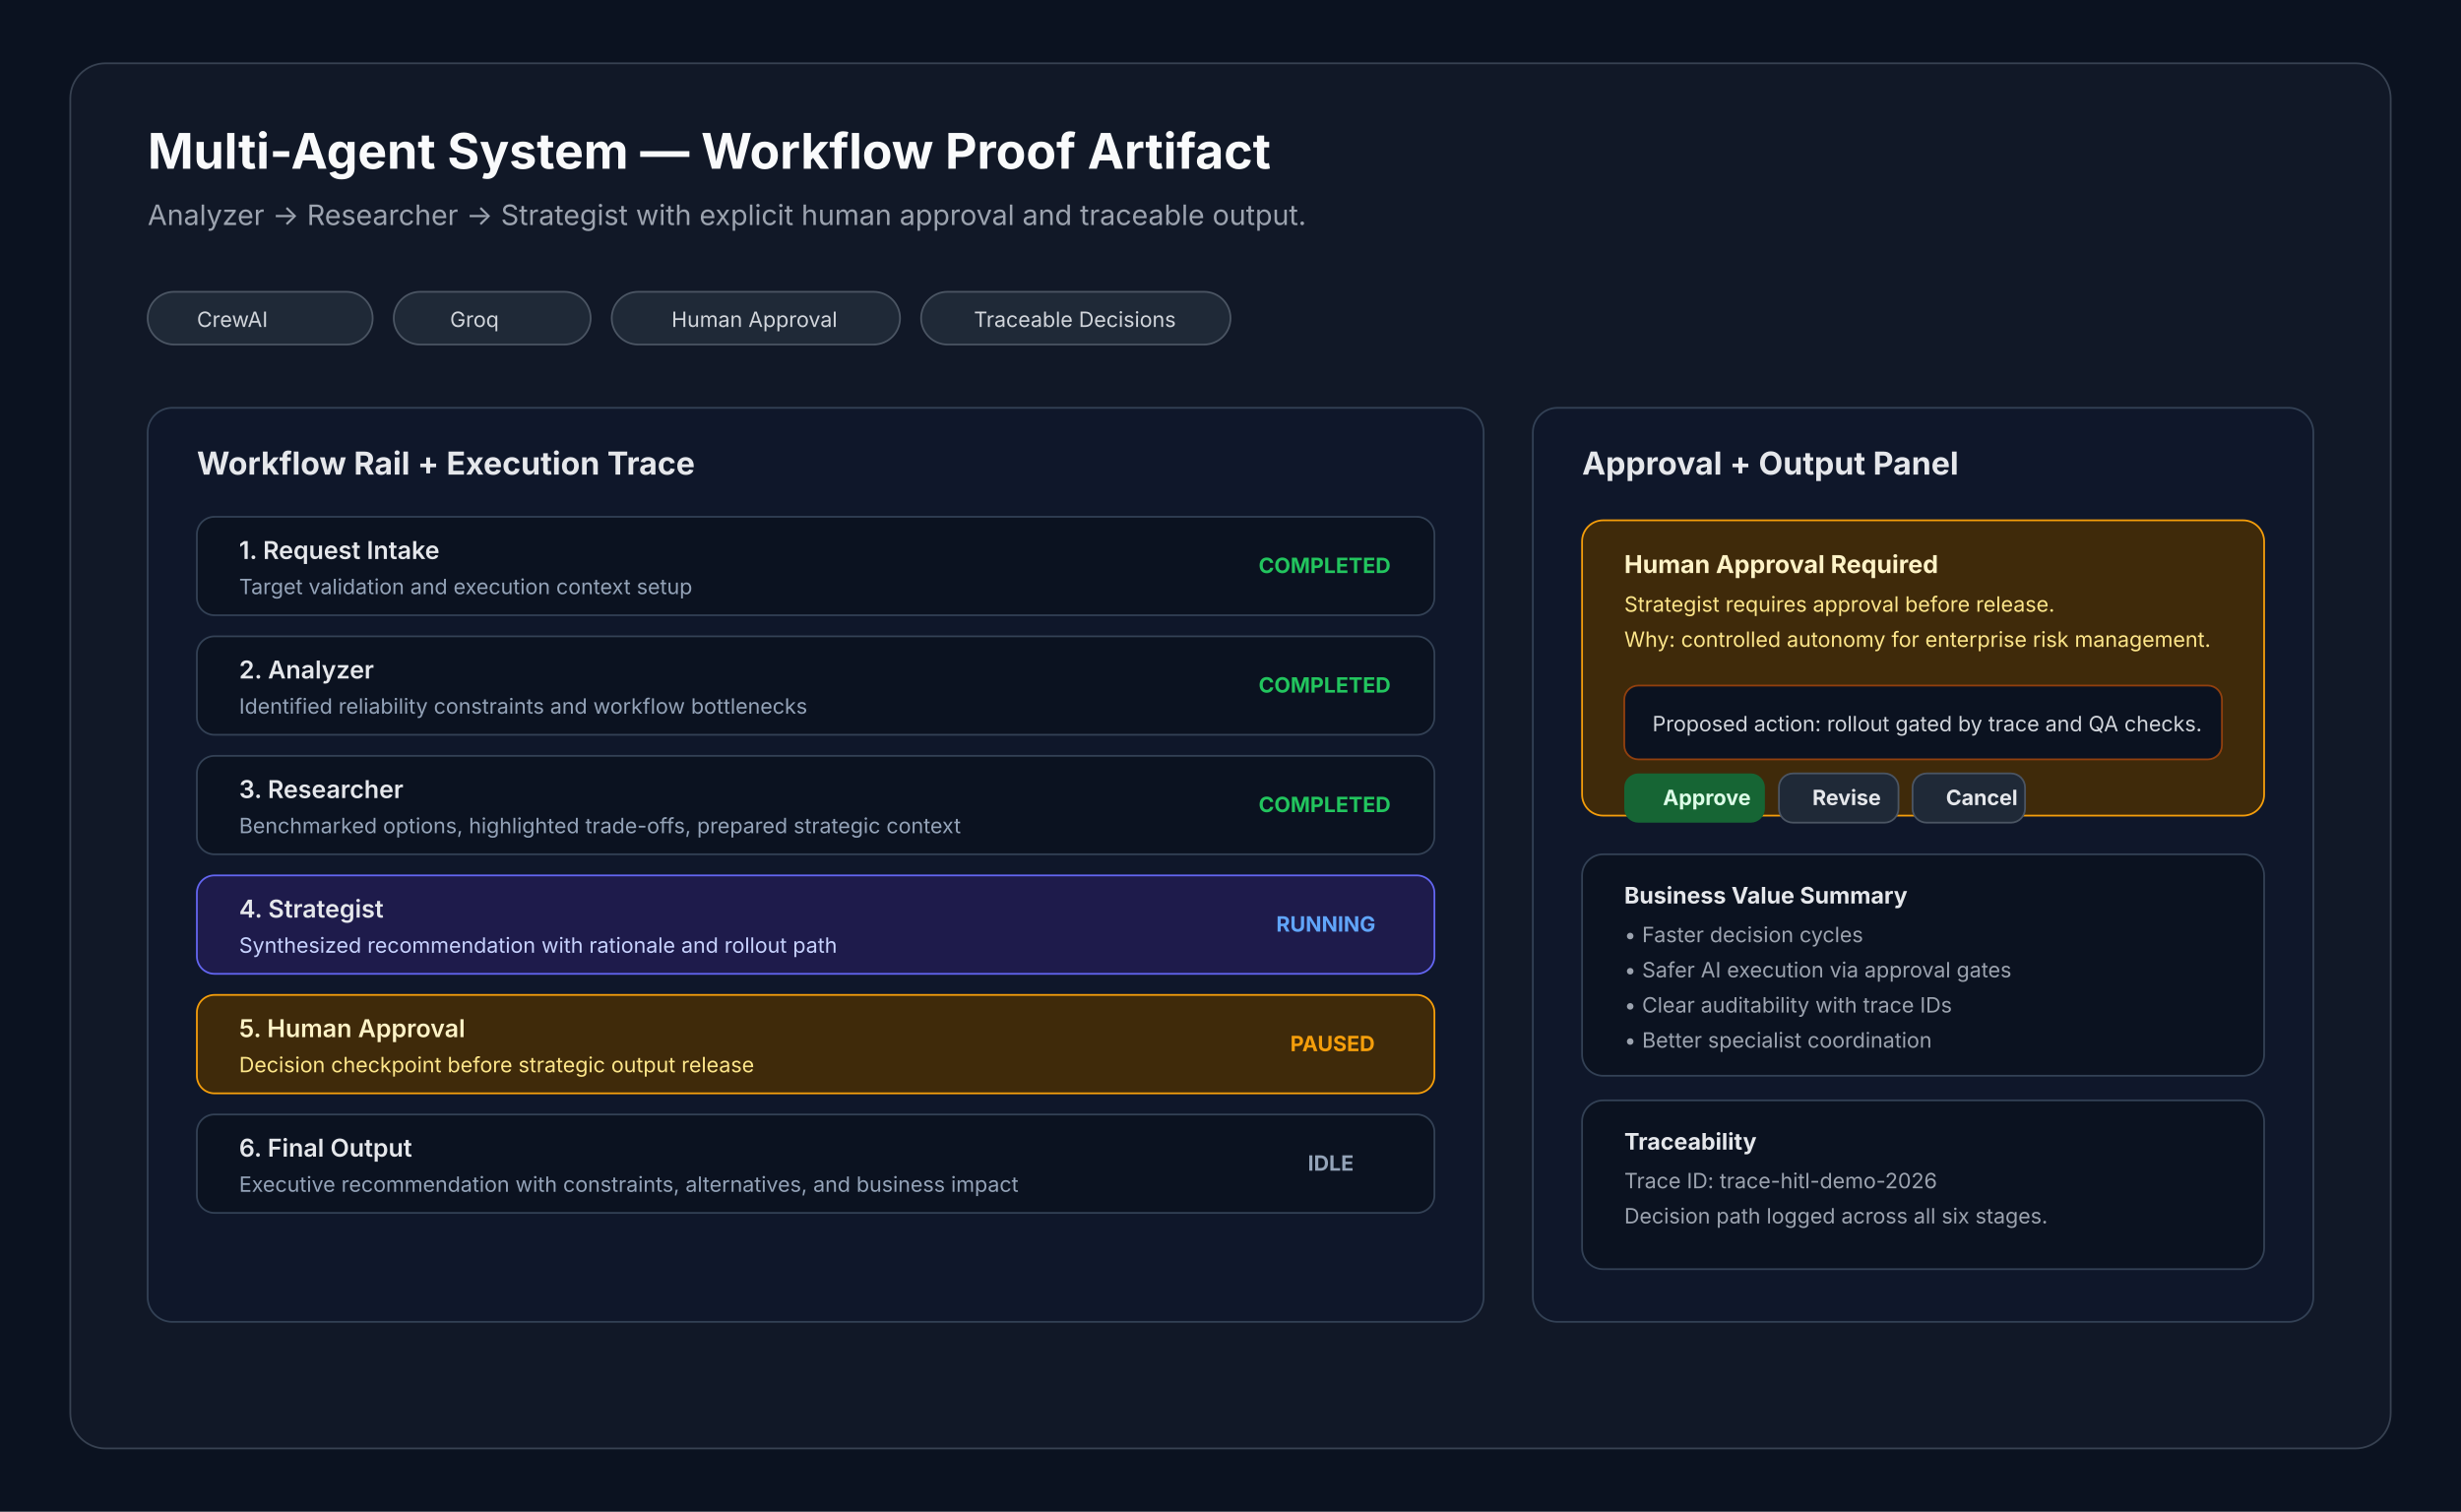
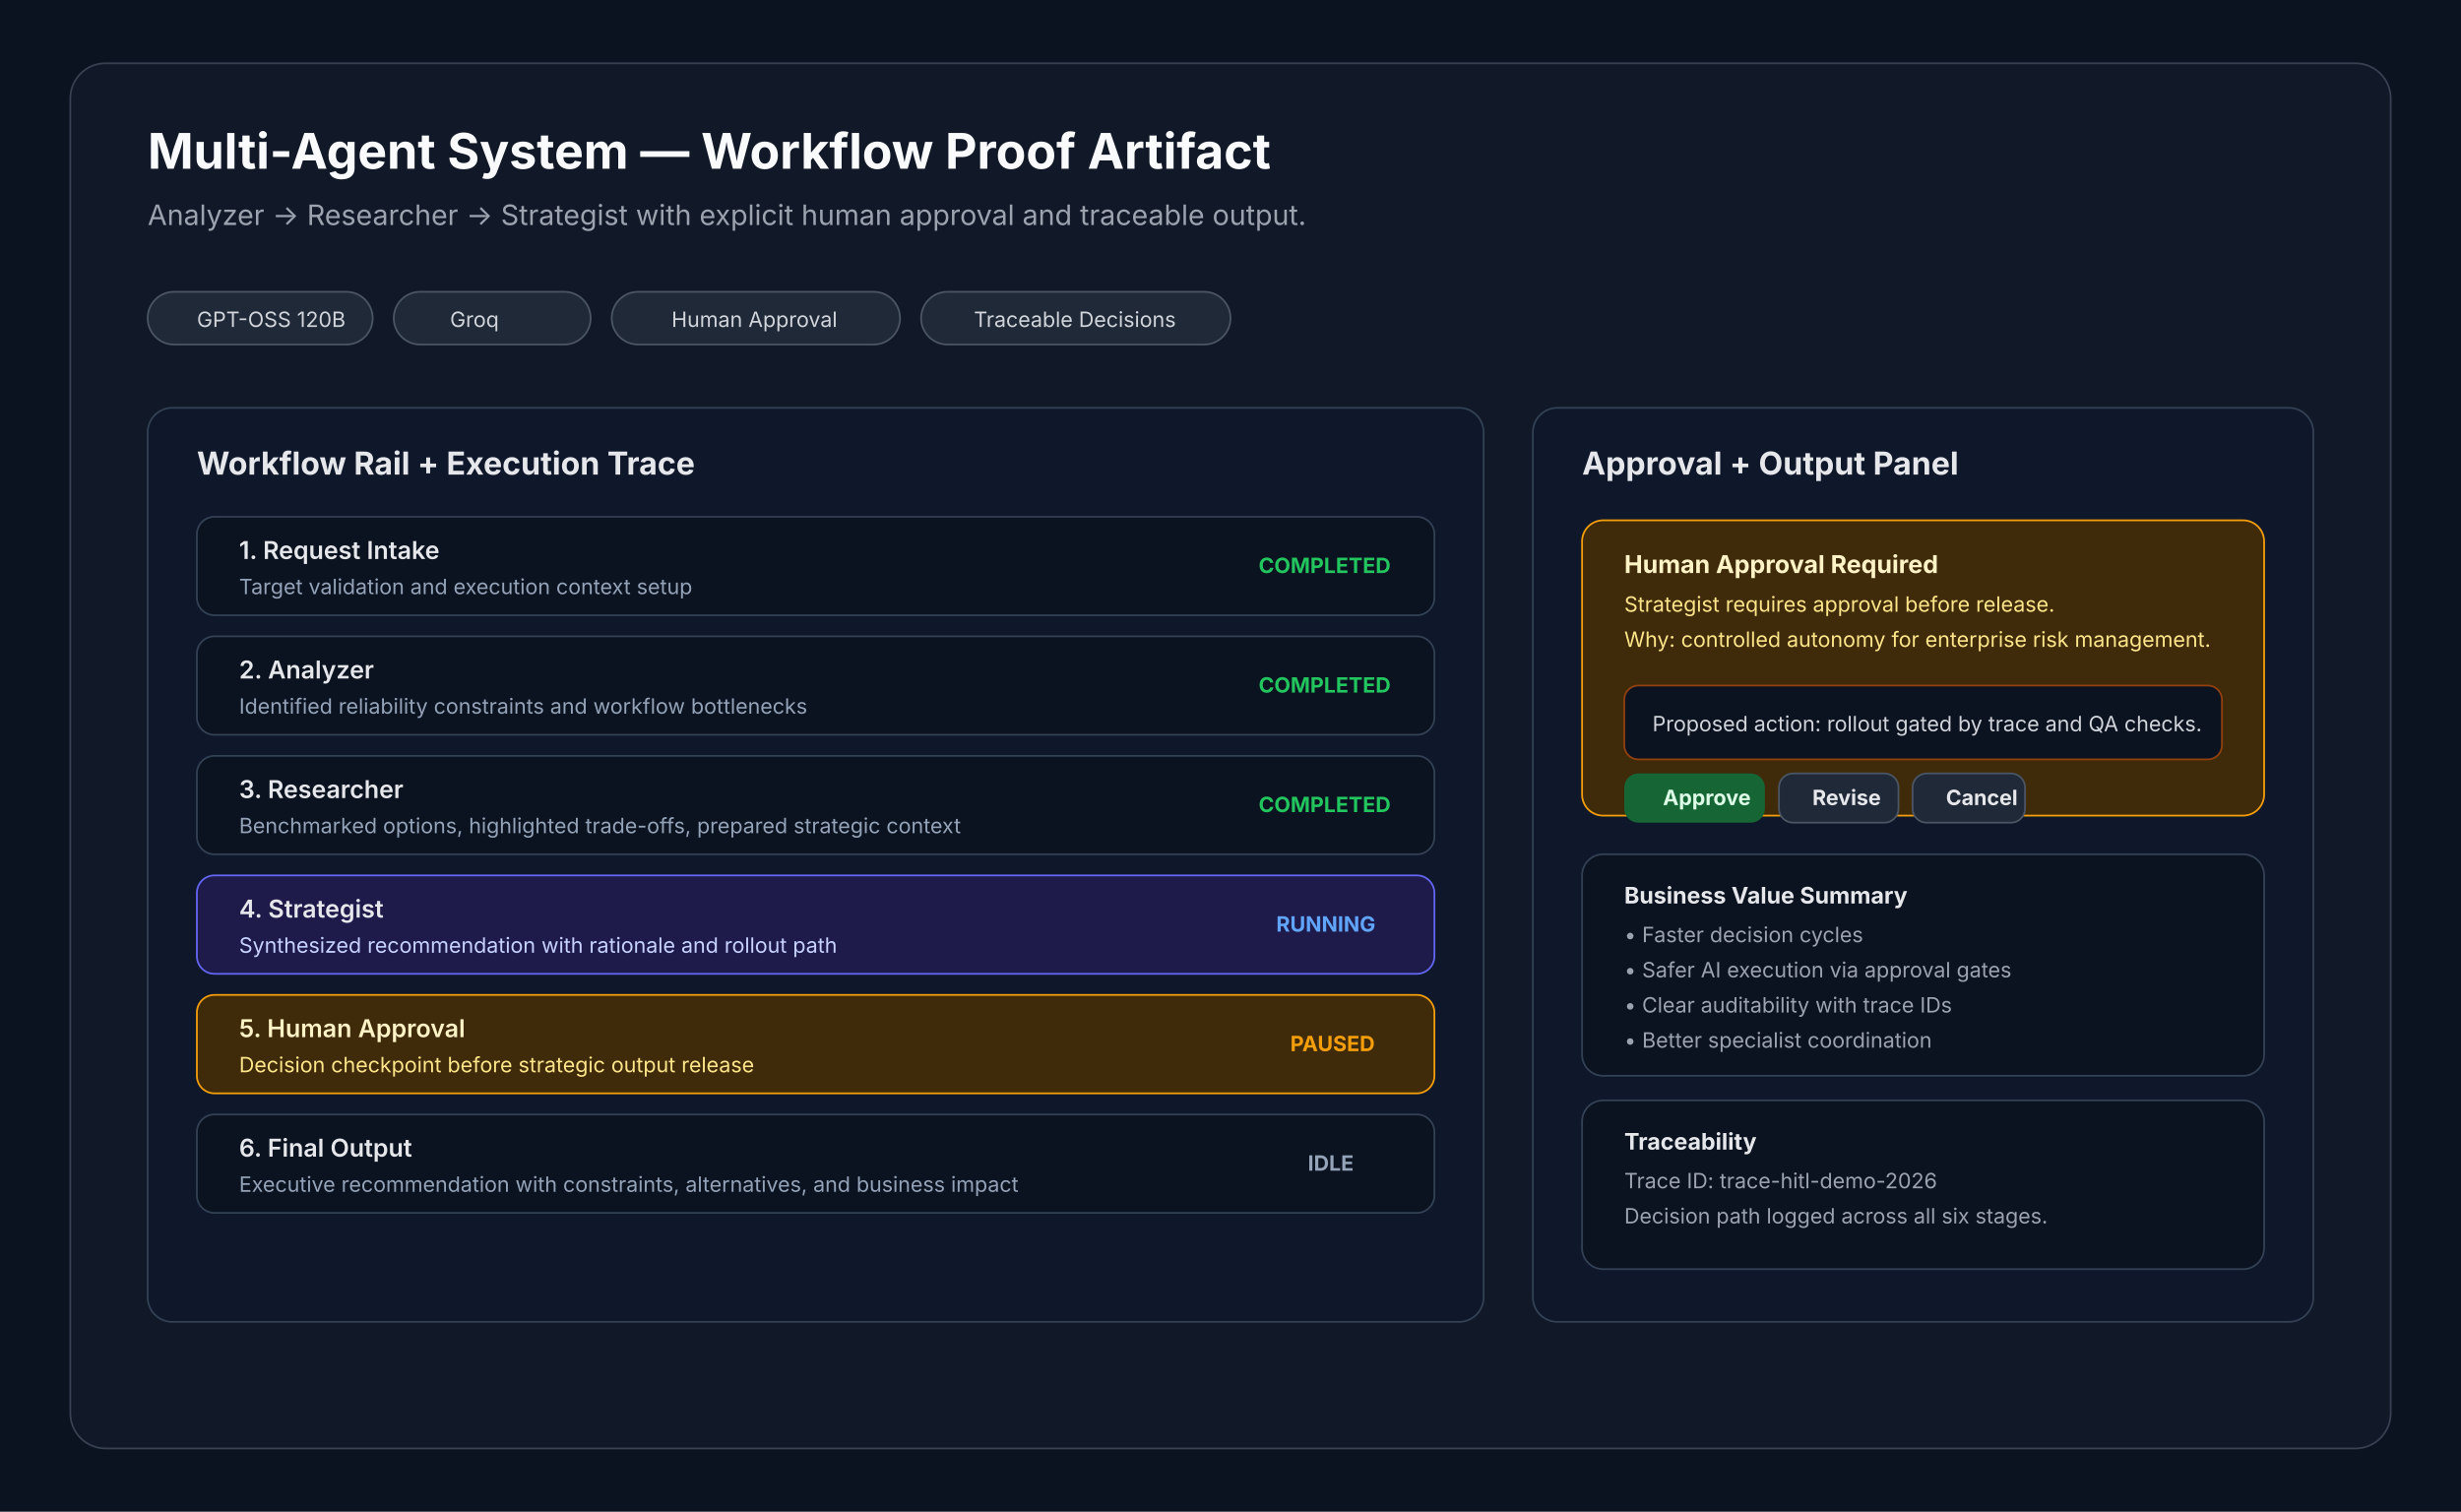
<svg xmlns="http://www.w3.org/2000/svg" width="1400" height="860" viewBox="0 0 1400 860" fill="none" role="img" aria-label="Multi-Agent workflow proof artifact with human approval checkpoint">
  <rect width="1400" height="860" fill="#0B1220" />
  <rect x="40" y="36" width="1320" height="788" rx="20" fill="#111827" stroke="#374151" />
  <text x="84" y="96" fill="#F9FAFB" font-family="Inter, Arial, sans-serif" font-size="28" font-weight="700">Multi-Agent System — Workflow Proof Artifact</text>
  <text x="84" y="128" fill="#9CA3AF" font-family="Inter, Arial, sans-serif" font-size="16">Analyzer → Researcher → Strategist with explicit human approval and traceable output.</text>
  <rect x="84" y="166" width="128" height="30" rx="15" fill="#1F2937" stroke="#4B5563" />
-   <text x="112" y="186" fill="#D1D5DB" font-family="Inter, Arial, sans-serif" font-size="12">CrewAI</text>
+   <text x="112" y="186" fill="#D1D5DB" font-family="Inter, Arial, sans-serif" font-size="12">GPT-OSS 120B</text>
  <rect x="224" y="166" width="112" height="30" rx="15" fill="#1F2937" stroke="#4B5563" />
  <text x="256" y="186" fill="#D1D5DB" font-family="Inter, Arial, sans-serif" font-size="12">Groq</text>
  <rect x="348" y="166" width="164" height="30" rx="15" fill="#1F2937" stroke="#4B5563" />
  <text x="382" y="186" fill="#D1D5DB" font-family="Inter, Arial, sans-serif" font-size="12">Human Approval</text>
  <rect x="524" y="166" width="176" height="30" rx="15" fill="#1F2937" stroke="#4B5563" />
  <text x="554" y="186" fill="#D1D5DB" font-family="Inter, Arial, sans-serif" font-size="12">Traceable Decisions</text>
  <rect x="84" y="232" width="760" height="520" rx="14" fill="#0F172A" stroke="#334155" />
  <text x="112" y="270" fill="#E5E7EB" font-family="Inter, Arial, sans-serif" font-size="18" font-weight="700">Workflow Rail + Execution Trace</text>
  <rect x="112" y="294" width="704" height="56" rx="10" fill="#0B1220" stroke="#334155" />
  <text x="136" y="318" fill="#E5E7EB" font-family="Inter, Arial, sans-serif" font-size="14" font-weight="600">1. Request Intake</text>
  <text x="136" y="338" fill="#94A3B8" font-family="Inter, Arial, sans-serif" font-size="12">Target validation and execution context setup</text>
  <text x="716" y="326" fill="#22C55E" font-family="Inter, Arial, sans-serif" font-size="12" font-weight="700">COMPLETED</text>
  <rect x="112" y="362" width="704" height="56" rx="10" fill="#0B1220" stroke="#334155" />
  <text x="136" y="386" fill="#E5E7EB" font-family="Inter, Arial, sans-serif" font-size="14" font-weight="600">2. Analyzer</text>
  <text x="136" y="406" fill="#94A3B8" font-family="Inter, Arial, sans-serif" font-size="12">Identified reliability constraints and workflow bottlenecks</text>
  <text x="716" y="394" fill="#22C55E" font-family="Inter, Arial, sans-serif" font-size="12" font-weight="700">COMPLETED</text>
  <rect x="112" y="430" width="704" height="56" rx="10" fill="#0B1220" stroke="#334155" />
  <text x="136" y="454" fill="#E5E7EB" font-family="Inter, Arial, sans-serif" font-size="14" font-weight="600">3. Researcher</text>
  <text x="136" y="474" fill="#94A3B8" font-family="Inter, Arial, sans-serif" font-size="12">Benchmarked options, highlighted trade-offs, prepared strategic context</text>
  <text x="716" y="462" fill="#22C55E" font-family="Inter, Arial, sans-serif" font-size="12" font-weight="700">COMPLETED</text>
  <rect x="112" y="498" width="704" height="56" rx="10" fill="#1E1B4B" stroke="#6366F1" />
  <text x="136" y="522" fill="#E5E7EB" font-family="Inter, Arial, sans-serif" font-size="14" font-weight="600">4. Strategist</text>
  <text x="136" y="542" fill="#C7D2FE" font-family="Inter, Arial, sans-serif" font-size="12">Synthesized recommendation with rationale and rollout path</text>
  <text x="726" y="530" fill="#60A5FA" font-family="Inter, Arial, sans-serif" font-size="12" font-weight="700">RUNNING</text>
  <rect x="112" y="566" width="704" height="56" rx="10" fill="#3F2A0A" stroke="#F59E0B" />
  <text x="136" y="590" fill="#FEF3C7" font-family="Inter, Arial, sans-serif" font-size="14" font-weight="600">5. Human Approval</text>
  <text x="136" y="610" fill="#FDE68A" font-family="Inter, Arial, sans-serif" font-size="12">Decision checkpoint before strategic output release</text>
  <text x="734" y="598" fill="#F59E0B" font-family="Inter, Arial, sans-serif" font-size="12" font-weight="700">PAUSED</text>
  <rect x="112" y="634" width="704" height="56" rx="10" fill="#0B1220" stroke="#334155" />
  <text x="136" y="658" fill="#E5E7EB" font-family="Inter, Arial, sans-serif" font-size="14" font-weight="600">6. Final Output</text>
  <text x="136" y="678" fill="#94A3B8" font-family="Inter, Arial, sans-serif" font-size="12">Executive recommendation with constraints, alternatives, and business impact</text>
  <text x="744" y="666" fill="#94A3B8" font-family="Inter, Arial, sans-serif" font-size="12" font-weight="700">IDLE</text>
  <rect x="872" y="232" width="444" height="520" rx="14" fill="#0F172A" stroke="#334155" />
  <text x="900" y="270" fill="#E5E7EB" font-family="Inter, Arial, sans-serif" font-size="18" font-weight="700">Approval + Output Panel</text>
  <rect x="900" y="296" width="388" height="168" rx="12" fill="#3F2A0A" stroke="#F59E0B" />
  <text x="924" y="326" fill="#FEF3C7" font-family="Inter, Arial, sans-serif" font-size="14" font-weight="700">Human Approval Required</text>
  <text x="924" y="348" fill="#FDE68A" font-family="Inter, Arial, sans-serif" font-size="12">Strategist requires approval before release.</text>
  <text x="924" y="368" fill="#FDE68A" font-family="Inter, Arial, sans-serif" font-size="12">Why: controlled autonomy for enterprise risk management.</text>
  <rect x="924" y="390" width="340" height="42" rx="8" fill="#0B1220" stroke="#92400E" />
  <text x="940" y="416" fill="#D1D5DB" font-family="Inter, Arial, sans-serif" font-size="12">Proposed action: rollout gated by trace and QA checks.</text>
  <rect x="924" y="440" width="80" height="28" rx="8" fill="#166534" />
  <text x="946" y="458" fill="#DCFCE7" font-family="Inter, Arial, sans-serif" font-size="12" font-weight="700">Approve</text>
  <rect x="1012" y="440" width="68" height="28" rx="8" fill="#1F2937" stroke="#4B5563" />
  <text x="1031" y="458" fill="#E5E7EB" font-family="Inter, Arial, sans-serif" font-size="12" font-weight="700">Revise</text>
  <rect x="1088" y="440" width="64" height="28" rx="8" fill="#1F2937" stroke="#4B5563" />
  <text x="1107" y="458" fill="#E5E7EB" font-family="Inter, Arial, sans-serif" font-size="12" font-weight="700">Cancel</text>
  <rect x="900" y="486" width="388" height="126" rx="12" fill="#0B1220" stroke="#334155" />
  <text x="924" y="514" fill="#E5E7EB" font-family="Inter, Arial, sans-serif" font-size="13" font-weight="700">Business Value Summary</text>
  <text x="924" y="536" fill="#9CA3AF" font-family="Inter, Arial, sans-serif" font-size="12">• Faster decision cycles</text>
  <text x="924" y="556" fill="#9CA3AF" font-family="Inter, Arial, sans-serif" font-size="12">• Safer AI execution via approval gates</text>
  <text x="924" y="576" fill="#9CA3AF" font-family="Inter, Arial, sans-serif" font-size="12">• Clear auditability with trace IDs</text>
  <text x="924" y="596" fill="#9CA3AF" font-family="Inter, Arial, sans-serif" font-size="12">• Better specialist coordination</text>
  <rect x="900" y="626" width="388" height="96" rx="12" fill="#0B1220" stroke="#334155" />
  <text x="924" y="654" fill="#E5E7EB" font-family="Inter, Arial, sans-serif" font-size="13" font-weight="700">Traceability</text>
  <text x="924" y="676" fill="#9CA3AF" font-family="Inter, Arial, sans-serif" font-size="12">Trace ID: trace-hitl-demo-2026</text>
  <text x="924" y="696" fill="#9CA3AF" font-family="Inter, Arial, sans-serif" font-size="12">Decision path logged across all six stages.</text>
</svg>
